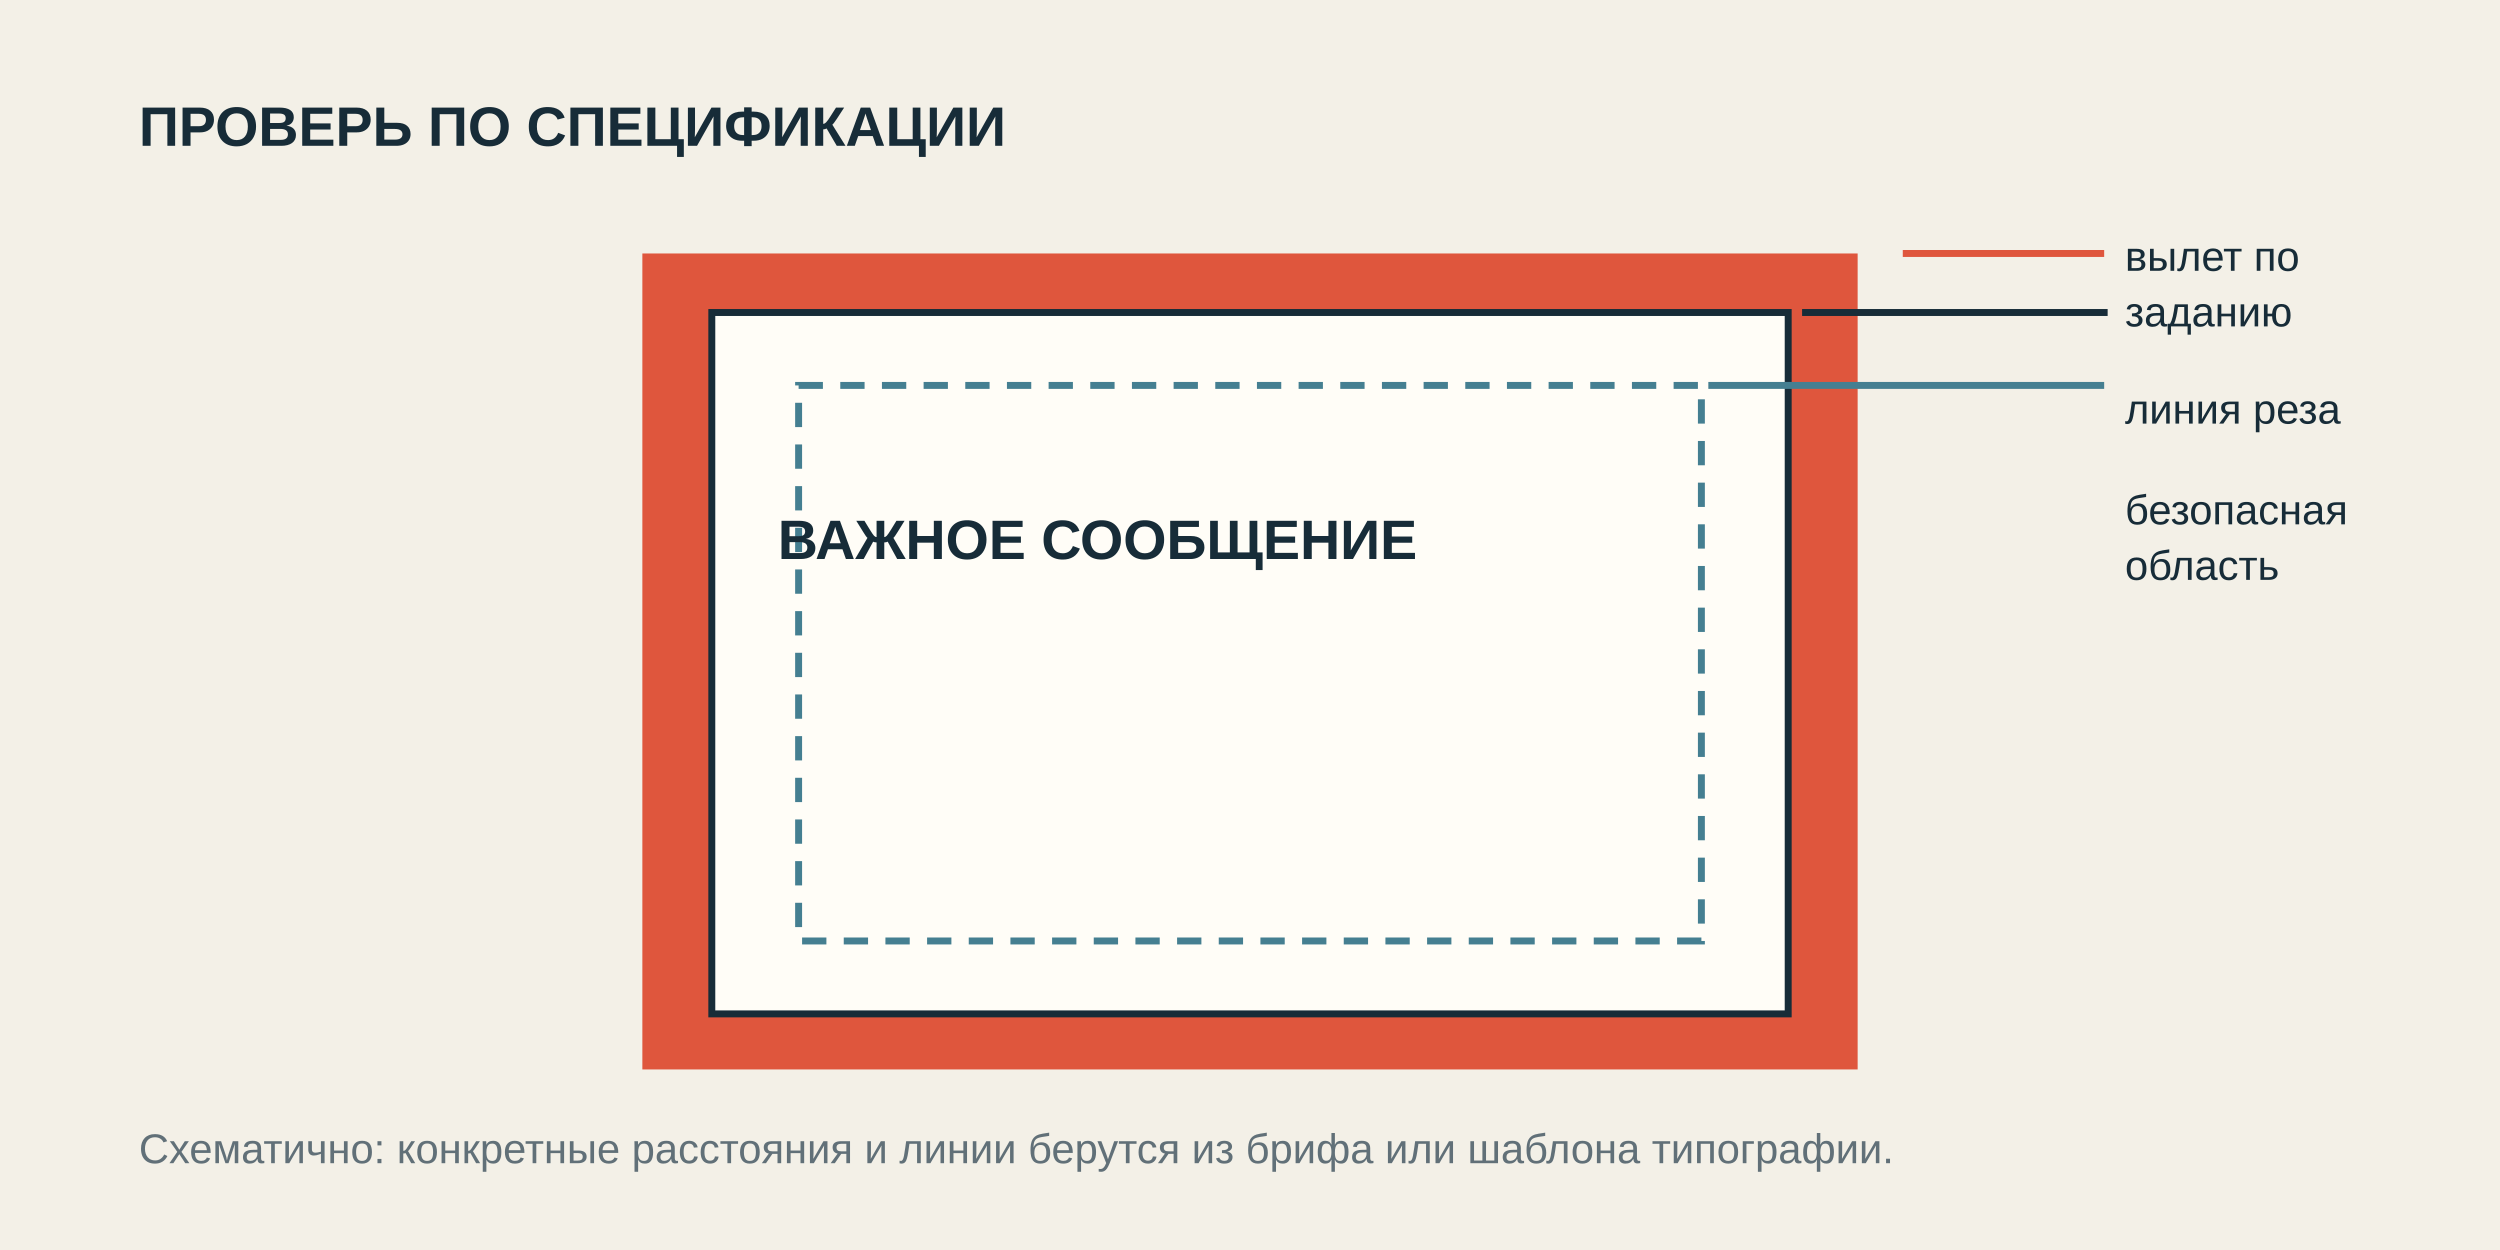
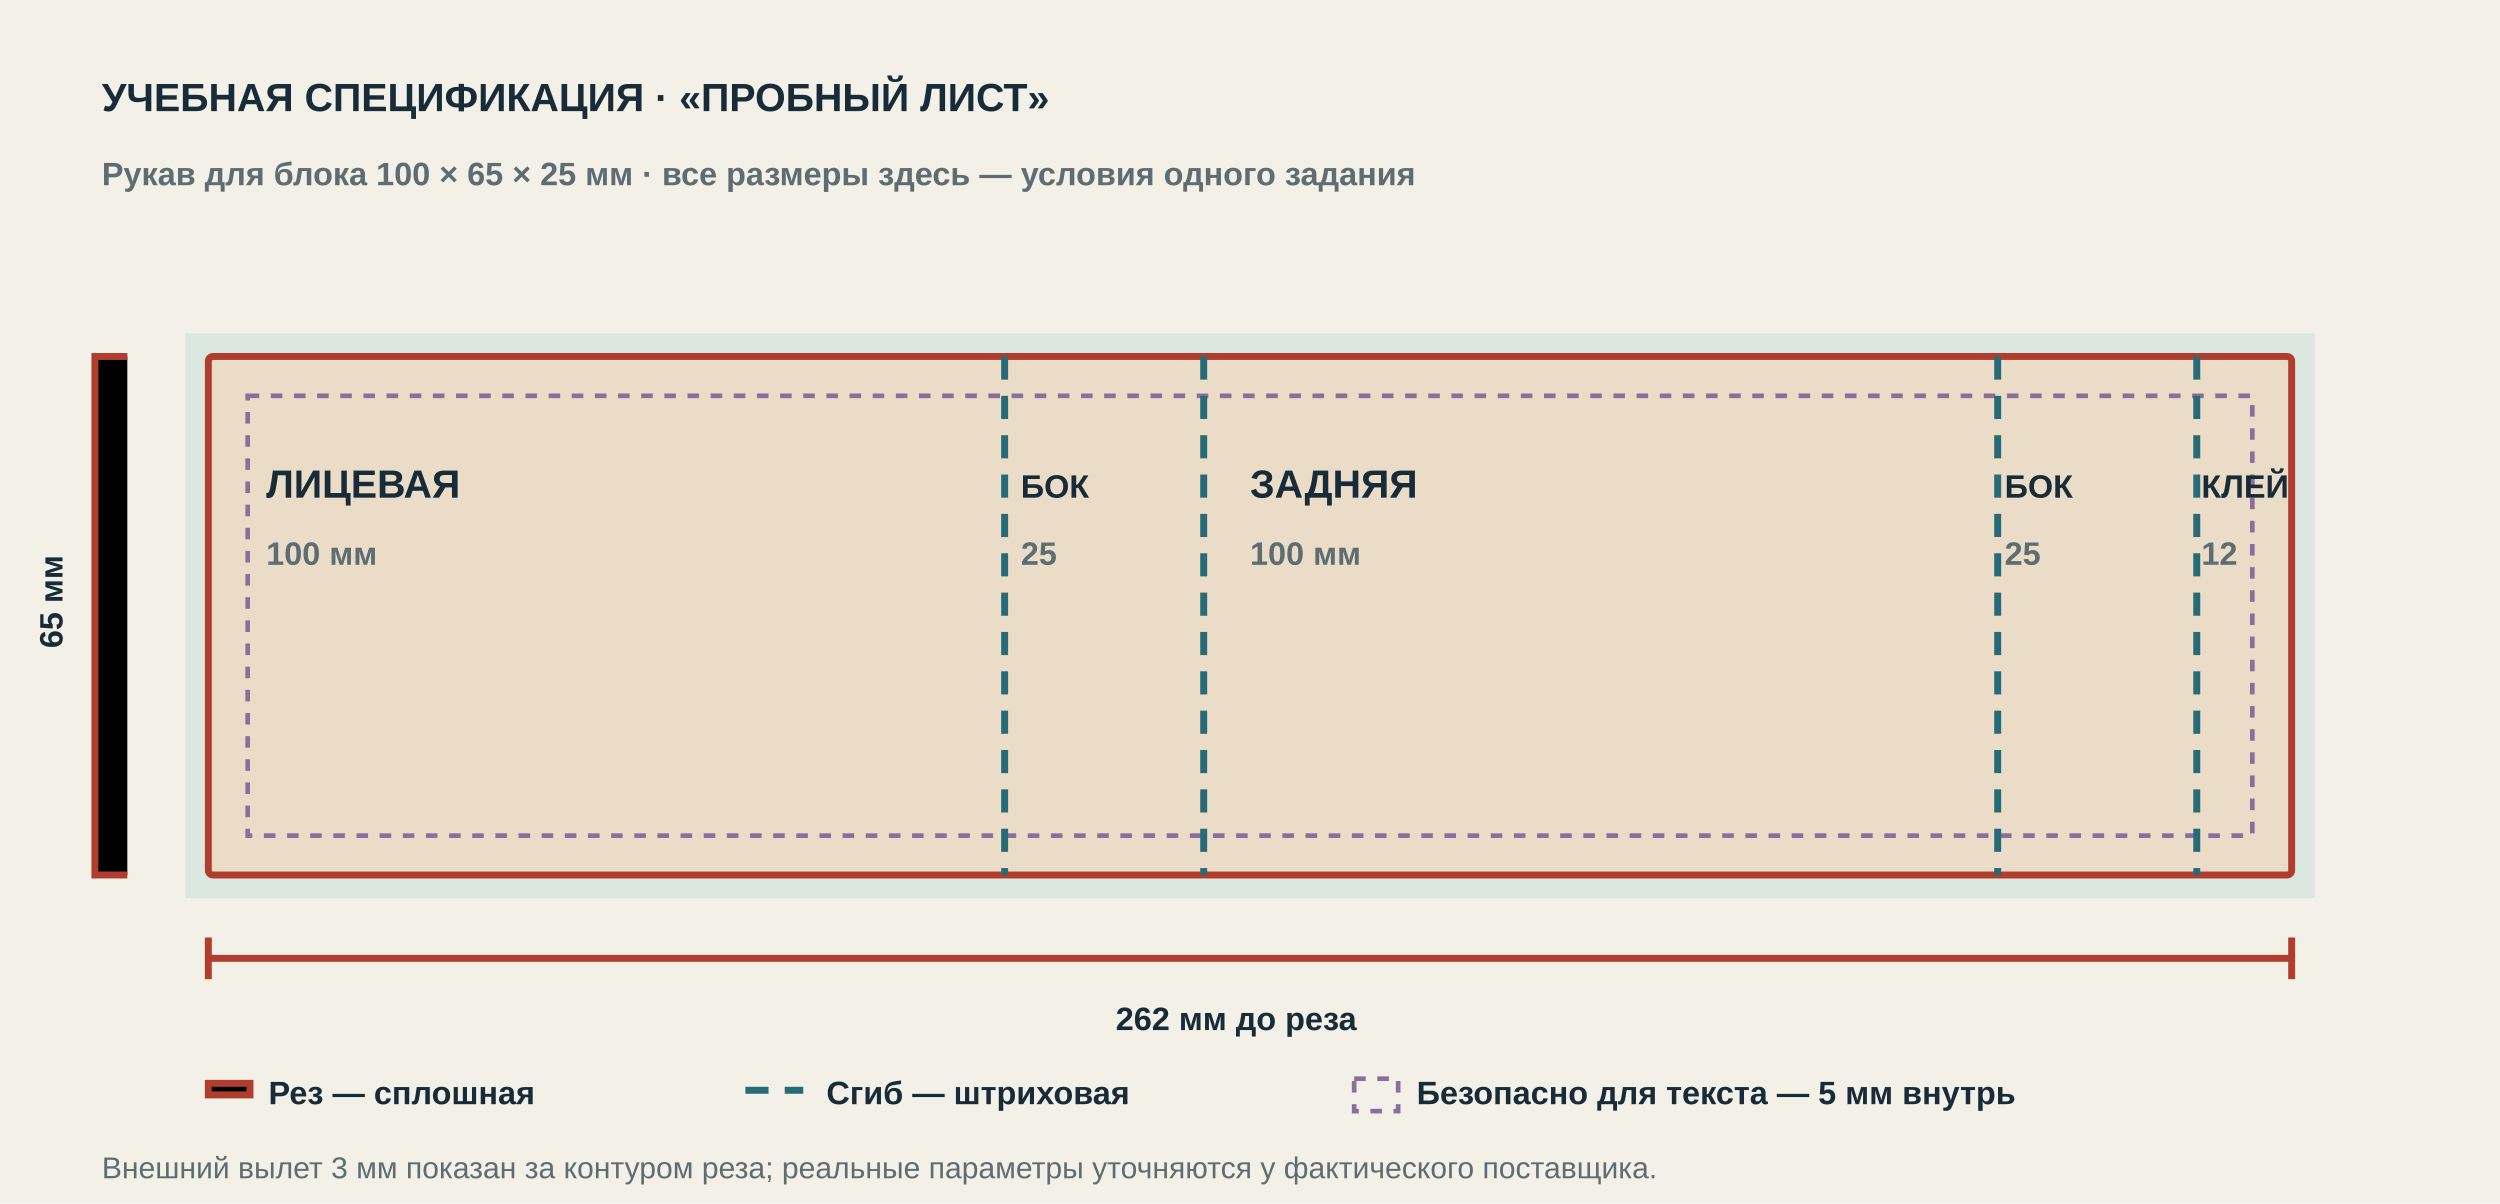
- <svg xmlns="http://www.w3.org/2000/svg" viewBox="0 0 720 360" role="img" aria-labelledby="title desc">
-   <rect width="720" height="360" fill="#f3f0e7" />
-   <text x="40" y="42" font-family="Arial" font-size="16" font-weight="700" fill="#172c38">ПРОВЕРЬ ПО СПЕЦИФИКАЦИИ</text>
-   <rect x="185" y="73" width="350" height="235" fill="#df563d" />
-   <rect x="205" y="90" width="310" height="202" fill="#fffdf7" stroke="#172c38" stroke-width="2" />
-   <rect x="230" y="111" width="260" height="160" fill="none" stroke="#457f91" stroke-width="2" stroke-dasharray="7 5" />
-   <text x="224" y="161" font-family="Arial" font-size="16" font-weight="700" fill="#172c38">ВАЖНОЕ СООБЩЕНИЕ</text>
-   <path d="M548 73h58" stroke="#df563d" stroke-width="2" />
-   <text x="612" y="78" font-family="Arial" font-size="12" fill="#172c38">вылет по</text>
-   <text x="612" y="94" font-family="Arial" font-size="12" fill="#172c38">заданию</text>
-   <path d="M519 90h88" stroke="#172c38" stroke-width="2" />
-   <text x="612" y="122" font-family="Arial" font-size="12" fill="#172c38">линия реза</text>
-   <path d="M492 111h114" stroke="#457f91" stroke-width="2" />
-   <text x="612" y="151" font-family="Arial" font-size="12" fill="#172c38">безопасная</text>
-   <text x="612" y="167" font-family="Arial" font-size="12" fill="#172c38">область</text>
-   <text x="40" y="335" font-family="Arial" font-size="12" fill="#617078">Схематично: конкретные расстояния и линии берутся из брифа или шаблона типографии.</text>
+ <svg xmlns="http://www.w3.org/2000/svg" viewBox="0 0 1080 520" role="img" aria-labelledby="title desc">
+   <style>.bg{fill:#f3f0e7}.paper{fill:#fffdf7}.ink{fill:#172c38}.muted{fill:#5e6d72}.cut{stroke:#b13d2e;stroke-width:3}.fold{stroke:#276b79;stroke-width:3;stroke-dasharray:10 7}.safe{fill:none;stroke:#8a6e9c;stroke-width:2;stroke-dasharray:5 5}.label{font:700 17px Arial,sans-serif}.small{font:700 14px Arial,sans-serif}.tiny{font:13px Arial,sans-serif}</style>
+   <rect class="bg" width="1080" height="520" />
+   <text x="44" y="48" class="ink label">УЧЕБНАЯ СПЕЦИФИКАЦИЯ · «ПРОБНЫЙ ЛИСТ»</text>
+   <text x="44" y="80" class="muted small">Рукав для блока 100 × 65 × 25 мм · все размеры здесь — условия одного задания</text>
+   <rect x="80" y="144" width="920" height="244" fill="#dce8df" />
+   <rect x="90" y="154" width="900" height="224" rx="2" fill="#eadcc6" stroke="#b13d2e" stroke-width="3" />
+   <rect x="107" y="171" width="866" height="190" class="safe" />
+   <path d="M434 154v224M520 154v224M863 154v224M949 154v224" class="fold" />
+   <text x="115" y="215" class="ink label">ЛИЦЕВАЯ</text>
+   <text x="115" y="244" class="muted small">100 мм</text>
+   <text x="441" y="215" class="ink small">БОК</text>
+   <text x="441" y="244" class="muted small">25</text>
+   <text x="540" y="215" class="ink label">ЗАДНЯЯ</text>
+   <text x="540" y="244" class="muted small">100 мм</text>
+   <text x="866" y="215" class="ink small">БОК</text>
+   <text x="866" y="244" class="muted small">25</text>
+   <text x="951" y="215" class="ink small">КЛЕЙ</text>
+   <text x="951" y="244" class="muted small">12</text>
+   <path d="M90 414h900M90 405v18M990 405v18" class="cut" />
+   <text x="482" y="445" class="ink small">262 мм до реза</text>
+   <path d="M55 154h-14v224h14" class="cut" />
+   <text x="27" y="280" class="ink small" transform="rotate(-90 27 280)">65 мм</text>
+   <rect x="90" y="468" width="18" height="5" class="cut" />
+   <text x="116" y="477" class="ink small">Рез — сплошная</text>
+   <path d="M322 471h25" class="fold" />
+   <text x="357" y="477" class="ink small">Сгиб — штриховая</text>
+   <rect x="585" y="466" width="19" height="14" class="safe" />
+   <text x="612" y="477" class="ink small">Безопасно для текста — 5 мм внутрь</text>
+   <text x="44" y="509" class="muted tiny">Внешний вылет 3 мм показан за контуром реза; реальные параметры уточняются у фактического поставщика.</text>
</svg>
